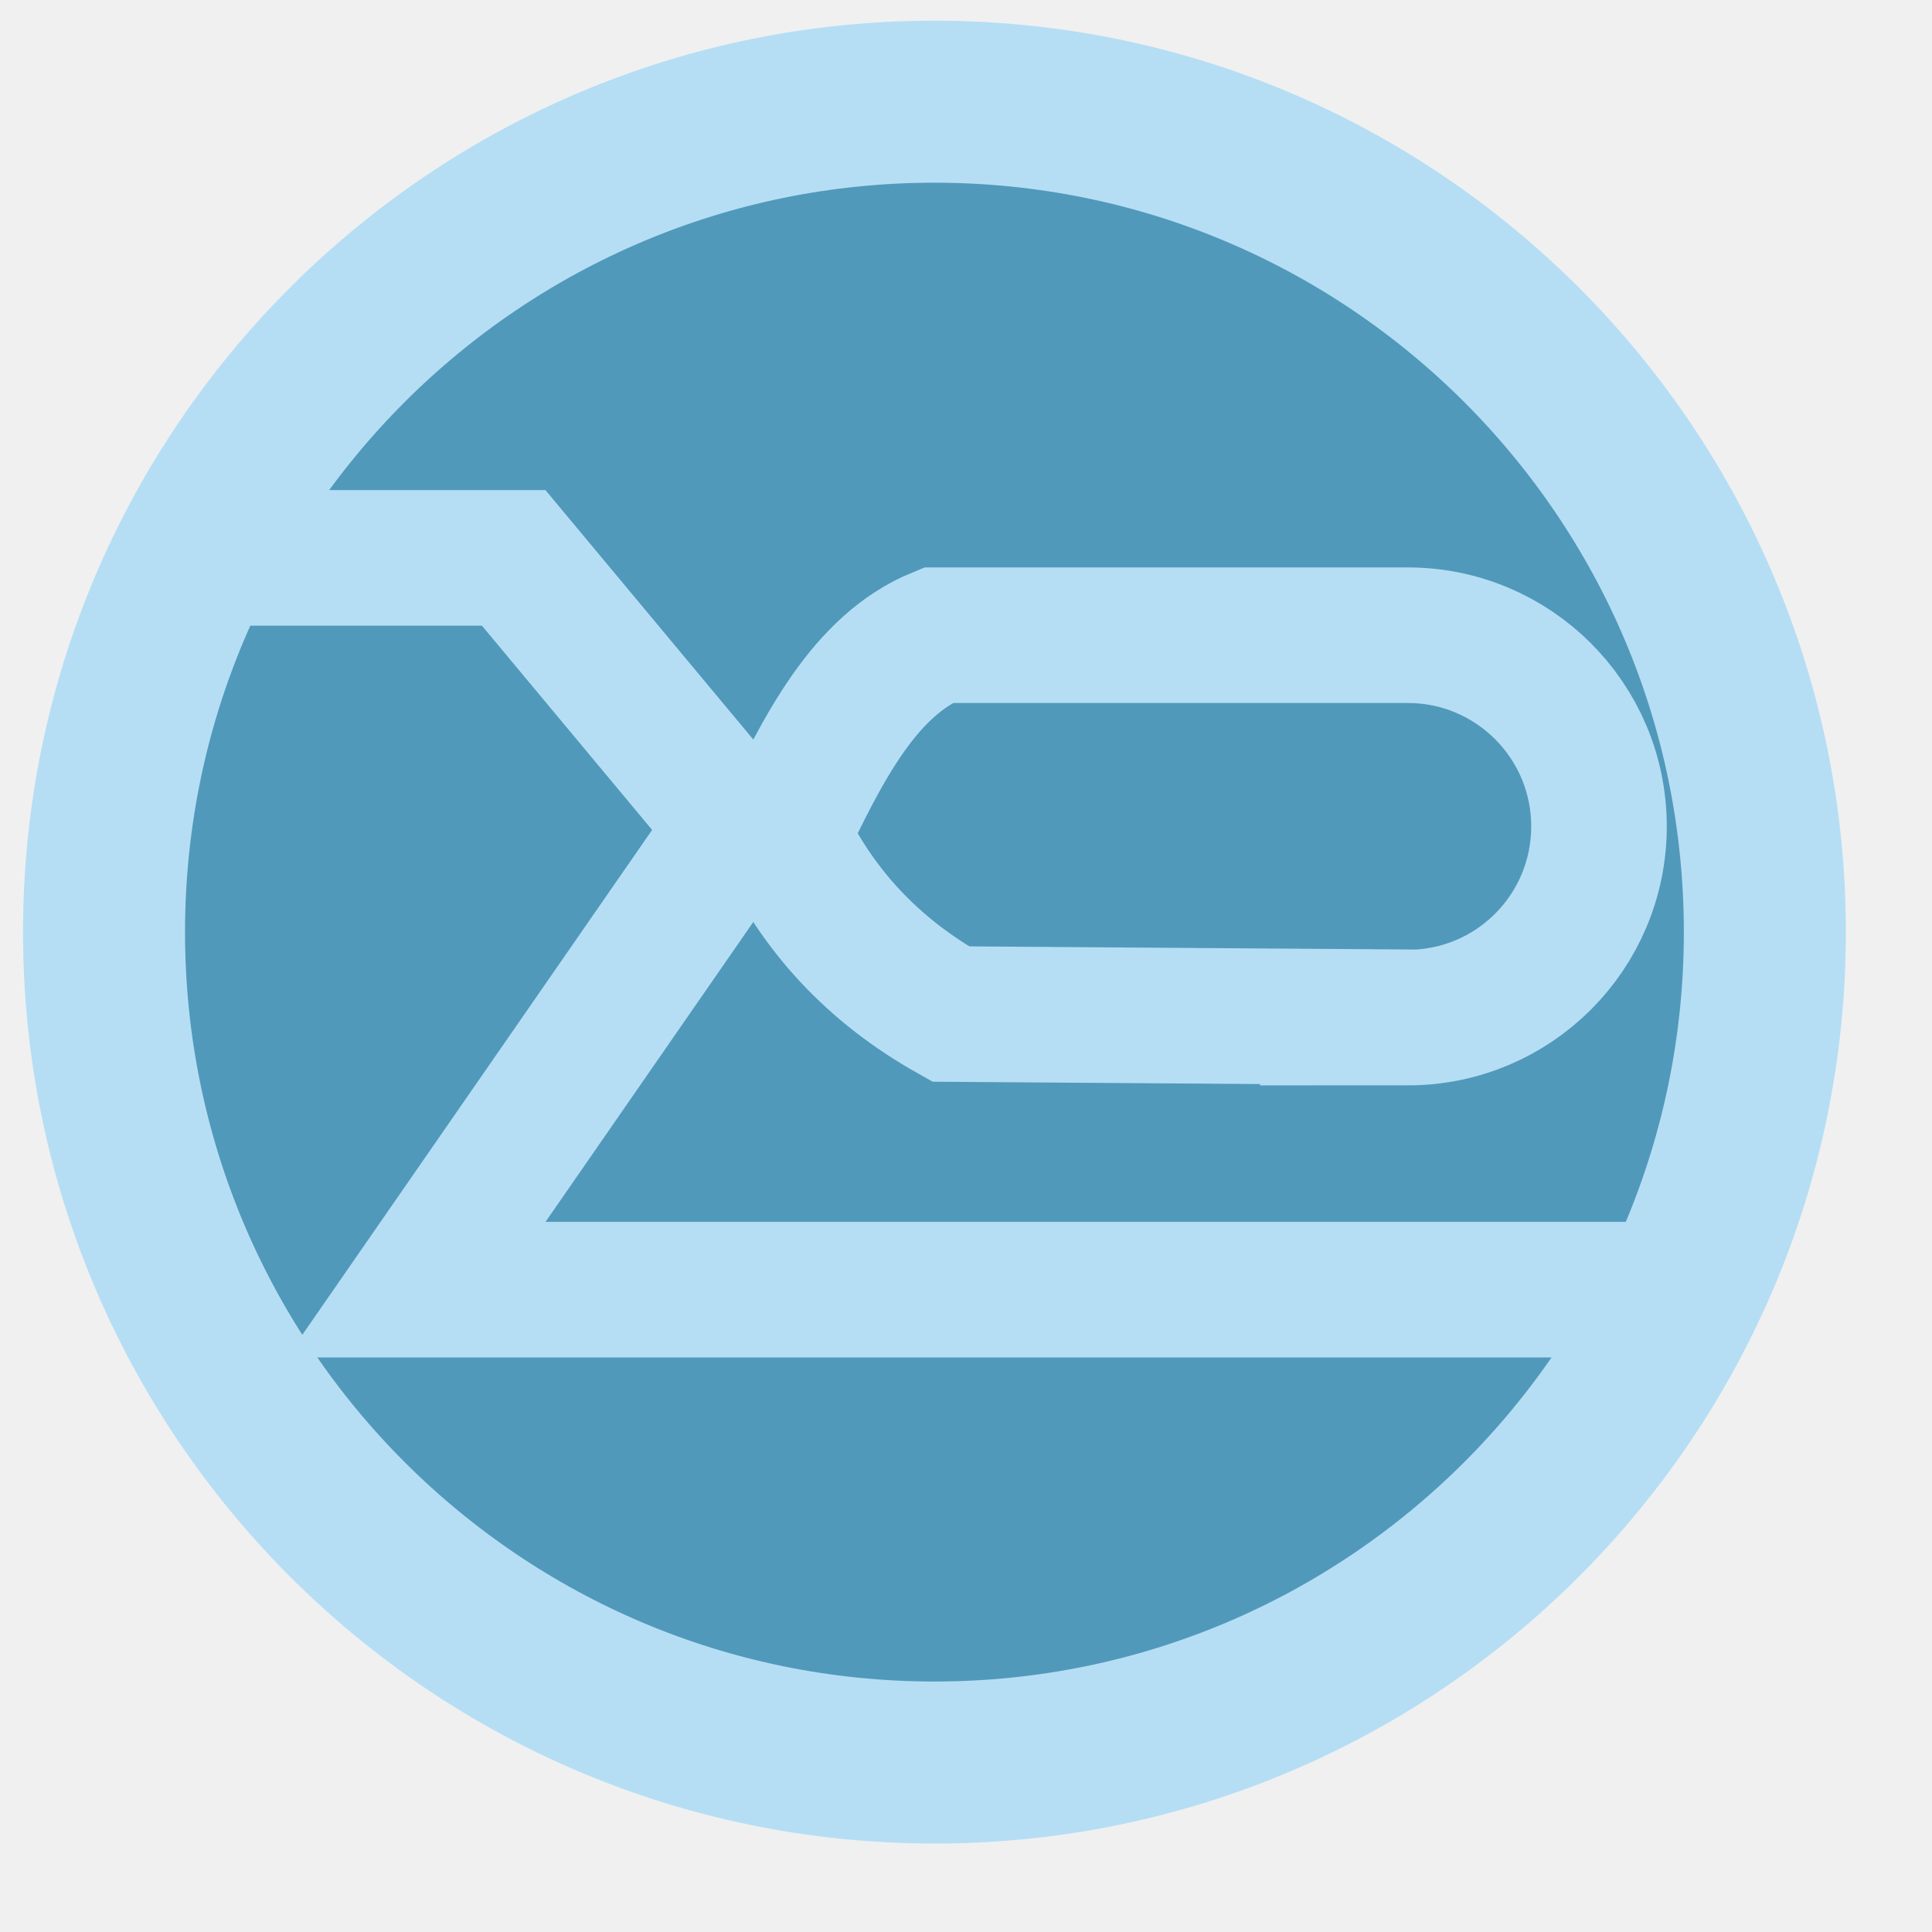
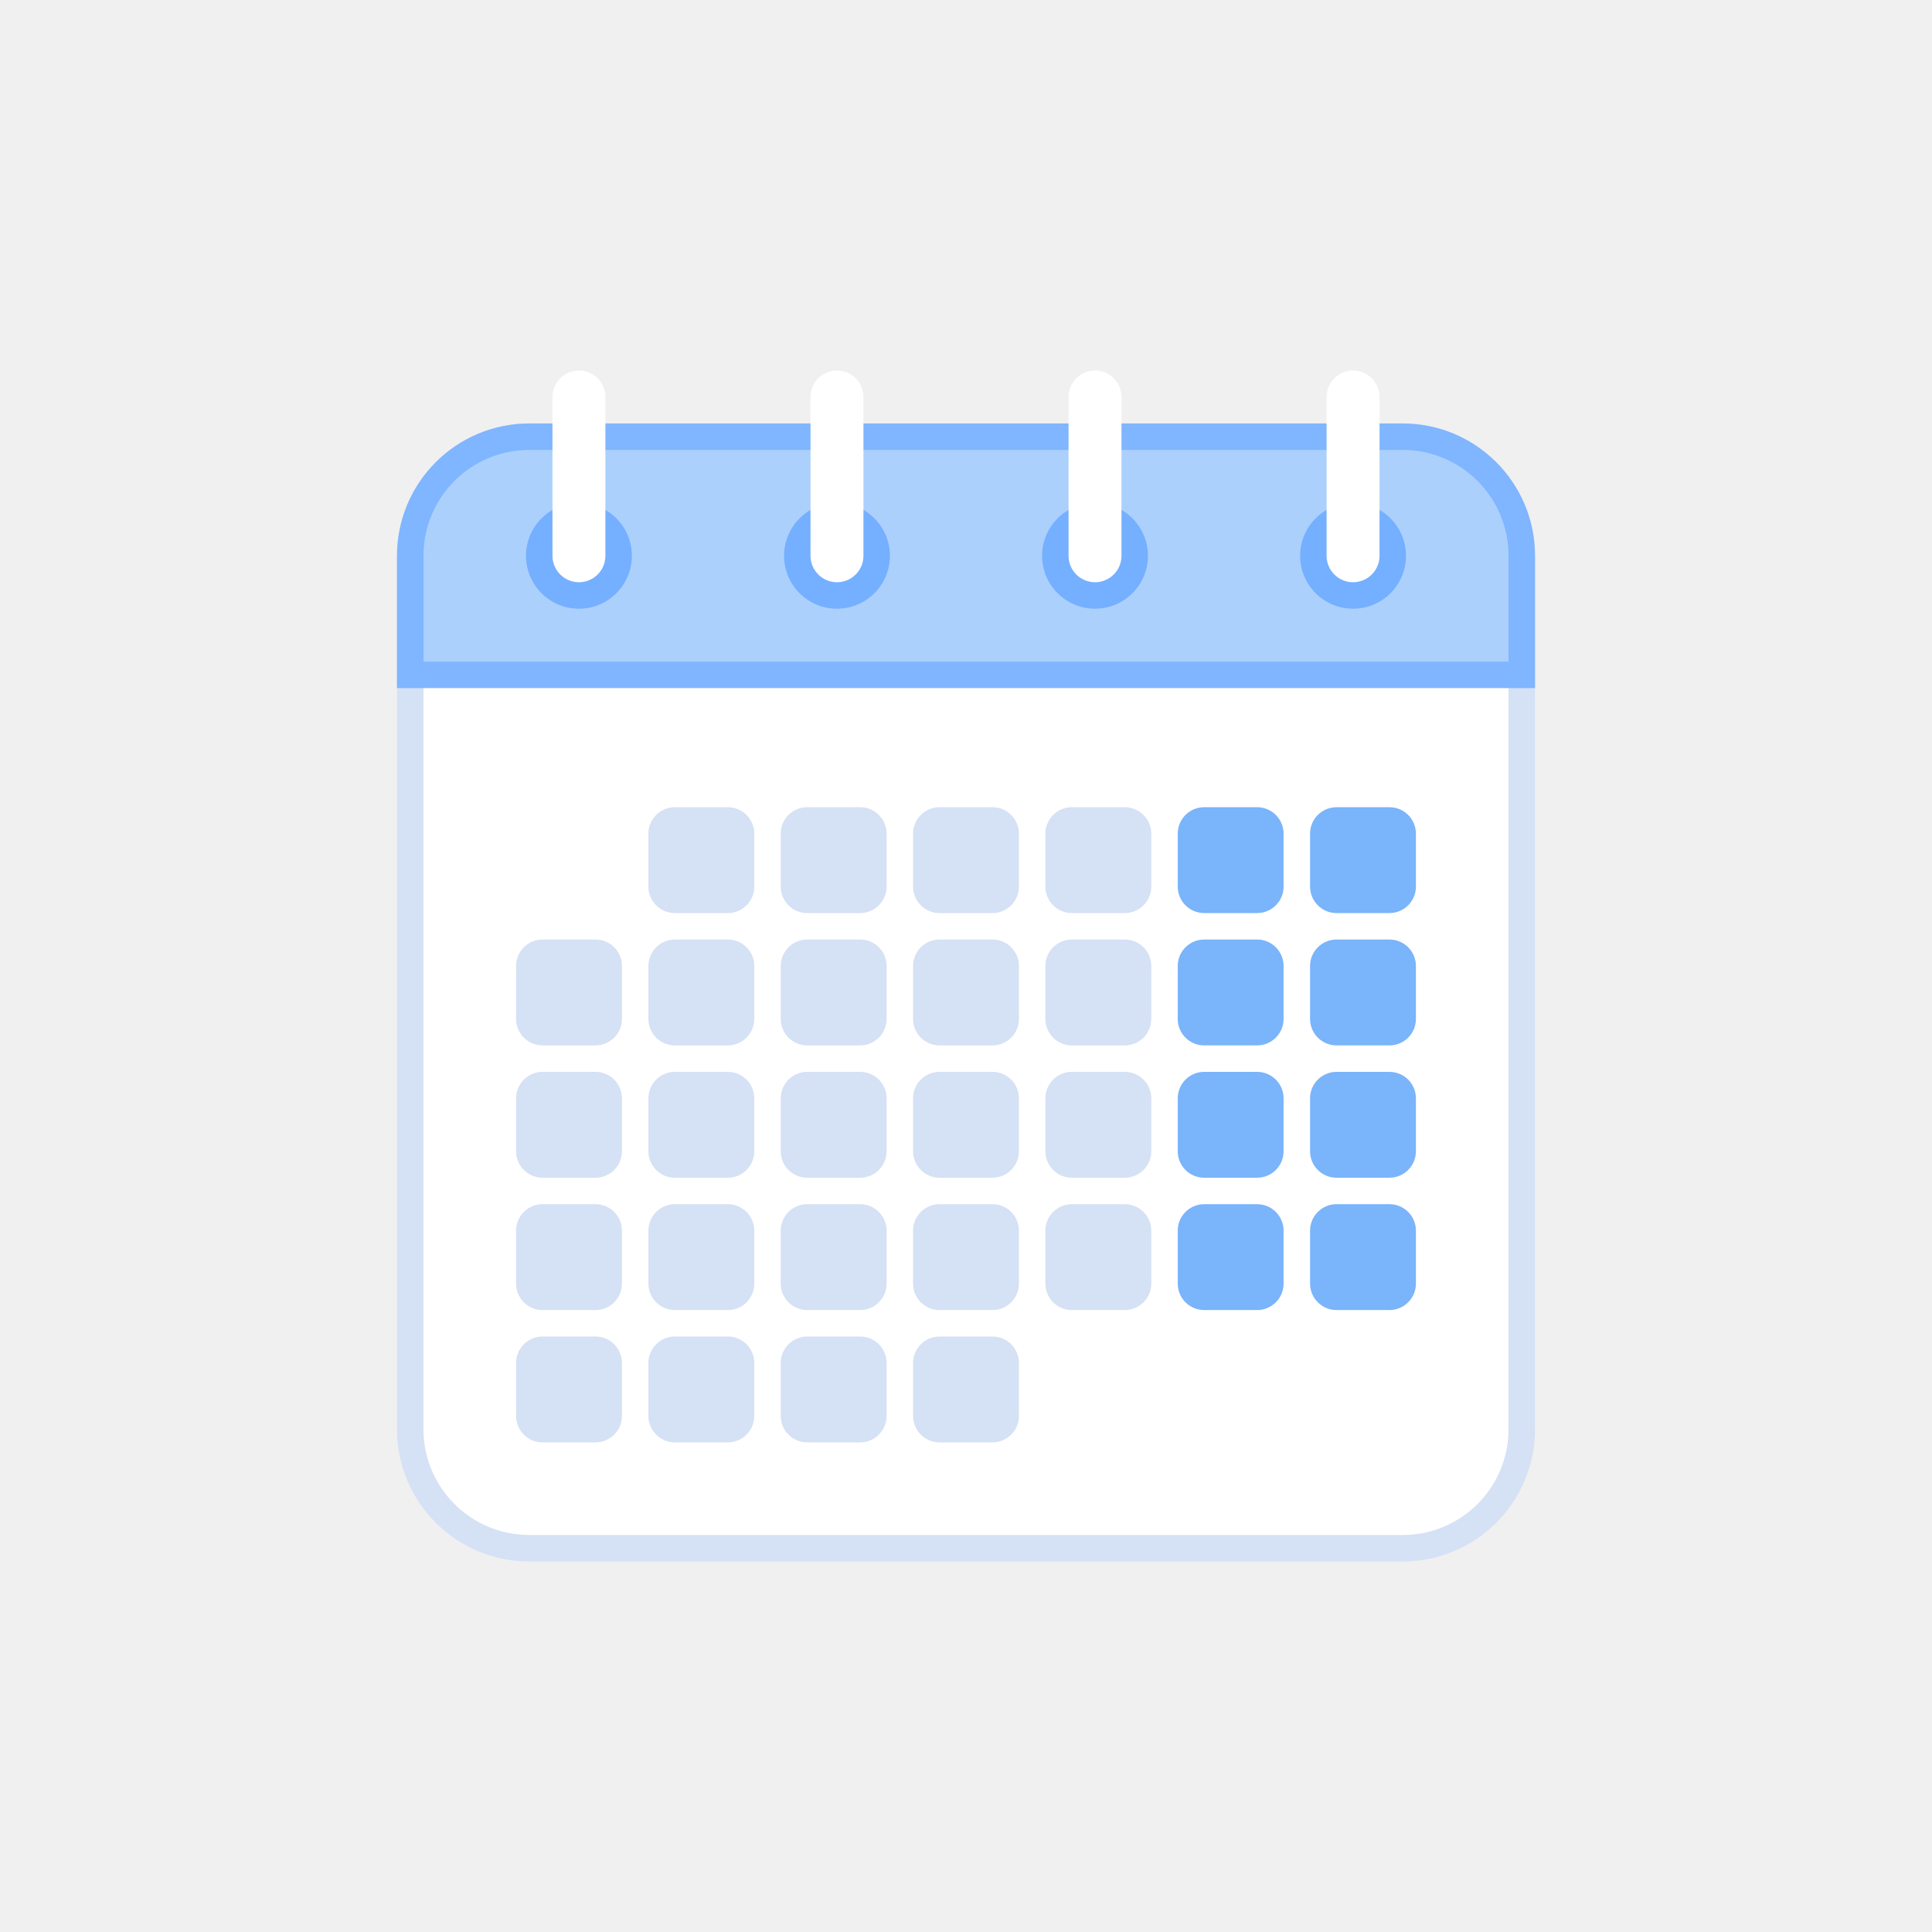
- <svg xmlns="http://www.w3.org/2000/svg" width="57" height="57" viewBox="0 0 57 57" fill="none">
-   <g clip-path="url(#clip0_54398_83)">
-     <path d="M27.569 52C41.1 52 52.069 41.031 52.069 27.5C52.069 13.969 41.1 3 27.569 3C14.038 3 3.069 13.969 3.069 27.5C3.069 41.031 14.038 52 27.569 52Z" fill="#5199BA" stroke="#B5DEF5" stroke-width="4.78" stroke-miterlimit="10" />
-     <path d="M41.542 30.014C37.044 29.984 32.545 29.947 28.047 29.917C25.764 28.634 24.115 26.858 23.07 24.62C24.272 22.084 25.51 19.629 27.674 18.741H41.535C44.646 18.741 47.175 21.263 47.175 24.382C47.175 27.5 44.654 30.022 41.535 30.022L41.542 30.014Z" stroke="#B5DEF5" stroke-width="4" stroke-miterlimit="10" />
-     <path d="M5.919 16.459H15.155L21.75 24.374L12.275 38.049H50.898" stroke="#B5DEF5" stroke-width="4" stroke-miterlimit="10" />
-   </g>
-   <defs>
-     <clipPath id="clip0_54398_83">
-       <rect width="56.862" height="56.862" fill="white" transform="translate(0.0691223)" />
-     </clipPath>
-   </defs>
+ <svg xmlns="http://www.w3.org/2000/svg" width="60" height="60" viewBox="0 0 584 584" fill="none">
+   <path d="M160 132H424C443.882 132 460 148.118 460 168V432C460 451.882 443.882 468 424 468H160C140.118 468 124 451.882 124 432V168C124 148.118 140.118 132 160 132Z" fill="white" stroke="#D5E1F4" stroke-width="8" />
+   <path d="M460 204H459.95H459.896H459.842H459.788H459.734H459.679H459.624H459.569H459.513H459.457H459.401H459.344H459.287H459.23H459.172H459.114H459.056H458.998H458.939H458.88H458.82H458.76H458.7H458.64H458.579H458.518H458.457H458.396H458.334H458.272H458.209H458.146H458.083H458.02H457.956H457.892H457.828H457.763H457.698H457.633H457.568H457.502H457.436H457.369H457.303H457.236H457.169H457.101H457.033H456.965H456.897H456.828H456.759H456.69H456.62H456.55H456.48H456.41H456.339H456.268H456.197H456.125H456.053H455.981H455.909H455.836H455.763H455.69H455.616H455.543H455.469H455.394H455.32H455.245H455.169H455.094H455.018H454.942H454.866H454.789H454.713H454.635H454.558H454.48H454.403H454.324H454.246H454.167H454.088H454.009H453.929H453.85H453.77H453.689H453.609H453.528H453.447H453.365H453.284H453.202H453.12H453.037H452.955H452.872H452.789H452.705H452.622H452.538H452.453H452.369H452.284H452.199H452.114H452.029H451.943H451.857H451.771H451.684H451.598H451.511H451.423H451.336H451.248H451.16H451.072H450.984H450.895H450.806H450.717H450.628H450.538H450.448H450.358H450.268H450.177H450.086H449.995H449.904H449.812H449.72H449.628H449.536H449.444H449.351H449.258H449.165H449.071H448.978H448.884H448.79H448.695H448.601H448.506H448.411H448.316H448.22H448.125H448.029H447.933H447.836H447.74H447.643H447.546H447.449H447.351H447.253H447.155H447.057H446.959H446.86H446.762H446.663H446.563H446.464H446.364H446.265H446.164H446.064H445.964H445.863H445.762H445.661H445.56H445.458H445.356H445.254H445.152H445.05H444.947H444.844H444.741H444.638H444.535H444.431H444.327H444.223H444.119H444.015H443.91H443.805H443.7H443.595H443.49H443.384H443.279H443.173H443.066H442.96H442.853H442.747H442.64H442.533H442.425H442.318H442.21H442.102H441.994H441.886H441.777H441.669H441.56H441.451H441.342H441.232H441.123H441.013H440.903H440.793H440.683H440.572H440.461H440.351H440.24H440.128H440.017H439.905H439.794H439.682H439.57H439.458H439.345H439.233H439.12H439.007H438.894H438.78H438.667H438.553H438.44H438.326H438.211H438.097H437.983H437.868H437.753H437.638H437.523H437.408H437.293H437.177H437.061H436.945H436.829H436.713H436.597H436.48H436.363H436.246H436.129H436.012H435.895H435.777H435.66H435.542H435.424H435.306H435.187H435.069H434.951H434.832H434.713H434.594H434.475H434.355H434.236H434.116H433.997H433.877H433.757H433.637H433.516H433.396H433.275H433.154H433.033H432.912H432.791H432.67H432.549H432.427H432.305H432.183H432.061H431.939H431.817H431.695H431.572H431.449H431.327H431.204H431.081H430.957H430.834H430.711H430.587H430.463H430.34H430.216H430.092H429.967H429.843H429.719H429.594H429.469H429.345H429.22H429.095H428.969H428.844H428.719H428.593H428.467H428.342H428.216H428.09H427.964H427.837H427.711H427.585H427.458H427.331H427.205H427.078H426.951H426.823H426.696H426.569H426.441H426.314H426.186H426.058H425.931H425.803H425.674H425.546H425.418H425.29H425.161H425.032H424.904H424.775H424.646H424.517H424.388H424.259H424.129H424H160H159.871H159.741H159.612H159.483H159.354H159.225H159.096H158.968H158.839H158.71H158.582H158.454H158.326H158.197H158.069H157.942H157.814H157.686H157.559H157.431H157.304H157.177H157.049H156.922H156.795H156.669H156.542H156.415H156.289H156.163H156.036H155.91H155.784H155.658H155.533H155.407H155.281H155.156H155.031H154.905H154.78H154.655H154.531H154.406H154.281H154.157H154.033H153.908H153.784H153.66H153.537H153.413H153.289H153.166H153.043H152.919H152.796H152.673H152.551H152.428H152.305H152.183H152.061H151.939H151.817H151.695H151.573H151.451H151.33H151.209H151.088H150.967H150.846H150.725H150.604H150.484H150.363H150.243H150.123H150.003H149.884H149.764H149.645H149.525H149.406H149.287H149.168H149.05H148.931H148.813H148.694H148.576H148.458H148.34H148.223H148.105H147.988H147.871H147.754H147.637H147.52H147.403H147.287H147.171H147.055H146.939H146.823H146.707H146.592H146.477H146.362H146.247H146.132H146.017H145.903H145.788H145.674H145.56H145.447H145.333H145.22H145.106H144.993H144.88H144.767H144.655H144.542H144.43H144.318H144.206H144.094H143.983H143.872H143.76H143.649H143.539H143.428H143.317H143.207H143.097H142.987H142.877H142.768H142.658H142.549H142.44H142.331H142.223H142.114H142.006H141.898H141.79H141.682H141.575H141.467H141.36H141.253H141.147H141.04H140.934H140.827H140.721H140.616H140.51H140.405H140.3H140.195H140.09H139.985H139.881H139.777H139.673H139.569H139.465H139.362H139.259H139.156H139.053H138.95H138.848H138.746H138.644H138.542H138.44H138.339H138.238H138.137H138.036H137.936H137.836H137.735H137.636H137.536H137.437H137.337H137.238H137.14H137.041H136.943H136.845H136.747H136.649H136.551H136.454H136.357H136.26H136.164H136.067H135.971H135.875H135.78H135.684H135.589H135.494H135.399H135.305H135.21H135.116H135.022H134.929H134.835H134.742H134.649H134.556H134.464H134.372H134.28H134.188H134.096H134.005H133.914H133.823H133.732H133.642H133.552H133.462H133.372H133.283H133.194H133.105H133.016H132.928H132.84H132.752H132.664H132.577H132.489H132.402H132.316H132.229H132.143H132.057H131.971H131.886H131.801H131.716H131.631H131.547H131.462H131.378H131.295H131.211H131.128H131.045H130.963H130.88H130.798H130.716H130.635H130.553H130.472H130.391H130.311H130.23H130.15H130.071H129.991H129.912H129.833H129.754H129.676H129.597H129.52H129.442H129.365H129.287H129.211H129.134H129.058H128.982H128.906H128.831H128.755H128.68H128.606H128.531H128.457H128.384H128.31H128.237H128.164H128.091H128.019H127.947H127.875H127.803H127.732H127.661H127.59H127.52H127.45H127.38H127.31H127.241H127.172H127.103H127.035H126.967H126.899H126.831H126.764H126.697H126.631H126.564H126.498H126.432H126.367H126.302H126.237H126.172H126.108H126.044H125.98H125.917H125.854H125.791H125.728H125.666H125.604H125.543H125.482H125.421H125.36H125.3H125.239H125.18H125.12H125.061H125.002H124.944H124.886H124.828H124.77H124.713H124.656H124.599H124.543H124.487H124.431H124.376H124.321H124.266H124.212H124.158H124.104H124.05H124V168C124 148.118 140.118 132 160 132H424C443.882 132 460 148.118 460 168V204Z" fill="#ABD0FC" stroke="#80B5FF" stroke-width="8" />
+   <circle cx="175" cy="168" r="16" fill="#75AFFF" />
+   <circle cx="253" cy="168" r="16" fill="#75AFFF" />
+   <circle cx="331" cy="168" r="16" fill="#75AFFF" />
+   <circle cx="409" cy="168" r="16" fill="#75AFFF" />
+   <path d="M167 120C167 115.582 170.582 112 175 112V112C179.418 112 183 115.582 183 120V168C183 172.418 179.418 176 175 176V176C170.582 176 167 172.418 167 168V120Z" fill="white" />
+   <path d="M245 120C245 115.582 248.582 112 253 112V112C257.418 112 261 115.582 261 120V168C261 172.418 257.418 176 253 176V176C248.582 176 245 172.418 245 168V120Z" fill="white" />
+   <path d="M323 120C323 115.582 326.582 112 331 112V112C335.418 112 339 115.582 339 120V168C339 172.418 335.418 176 331 176V176C326.582 176 323 172.418 323 168V120Z" fill="white" />
+   <path d="M401 120C401 115.582 404.582 112 409 112V112C413.418 112 417 115.582 417 120V168C417 172.418 413.418 176 409 176V176C404.582 176 401 172.418 401 168V120Z" fill="white" />
+   <rect x="196" y="244" width="32" height="32" rx="8" fill="#D5E1F4" />
+   <rect x="196" y="284" width="32" height="32" rx="8" fill="#D5E1F4" />
+   <rect x="156" y="284" width="32" height="32" rx="8" fill="#D5E1F4" />
+   <rect x="196" y="324" width="32" height="32" rx="8" fill="#D5E1F4" />
+   <rect x="156" y="324" width="32" height="32" rx="8" fill="#D5E1F4" />
+   <rect x="196" y="364" width="32" height="32" rx="8" fill="#D5E1F4" />
+   <rect x="156" y="364" width="32" height="32" rx="8" fill="#D5E1F4" />
+   <rect x="196" y="404" width="32" height="32" rx="8" fill="#D5E1F4" />
+   <rect x="156" y="404" width="32" height="32" rx="8" fill="#D5E1F4" />
+   <rect x="236" y="244" width="32" height="32" rx="8" fill="#D5E1F4" />
+   <rect x="236" y="284" width="32" height="32" rx="8" fill="#D5E1F4" />
+   <rect x="236" y="324" width="32" height="32" rx="8" fill="#D5E1F4" />
+   <rect x="236" y="364" width="32" height="32" rx="8" fill="#D5E1F4" />
+   <rect x="236" y="404" width="32" height="32" rx="8" fill="#D5E1F4" />
+   <rect x="276" y="244" width="32" height="32" rx="8" fill="#D5E1F4" />
+   <rect x="276" y="284" width="32" height="32" rx="8" fill="#D5E1F4" />
+   <rect x="276" y="324" width="32" height="32" rx="8" fill="#D5E1F4" />
+   <rect x="276" y="364" width="32" height="32" rx="8" fill="#D5E1F4" />
+   <rect x="276" y="404" width="32" height="32" rx="8" fill="#D5E1F4" />
+   <rect x="316" y="244" width="32" height="32" rx="8" fill="#D5E1F4" />
+   <rect x="316" y="284" width="32" height="32" rx="8" fill="#D5E1F4" />
+   <rect x="316" y="324" width="32" height="32" rx="8" fill="#D5E1F4" />
+   <rect x="316" y="364" width="32" height="32" rx="8" fill="#D5E1F4" />
+   <rect x="356" y="244" width="32" height="32" rx="8" fill="#7AB4FA" />
+   <rect x="356" y="284" width="32" height="32" rx="8" fill="#7AB4FA" />
+   <rect x="356" y="324" width="32" height="32" rx="8" fill="#7AB4FA" />
+   <rect x="356" y="364" width="32" height="32" rx="8" fill="#7AB4FA" />
+   <rect x="396" y="244" width="32" height="32" rx="8" fill="#7AB4FA" />
+   <rect x="396" y="284" width="32" height="32" rx="8" fill="#7AB4FA" />
+   <rect x="396" y="324" width="32" height="32" rx="8" fill="#7AB4FA" />
+   <rect x="396" y="364" width="32" height="32" rx="8" fill="#7AB4FA" />
</svg>
